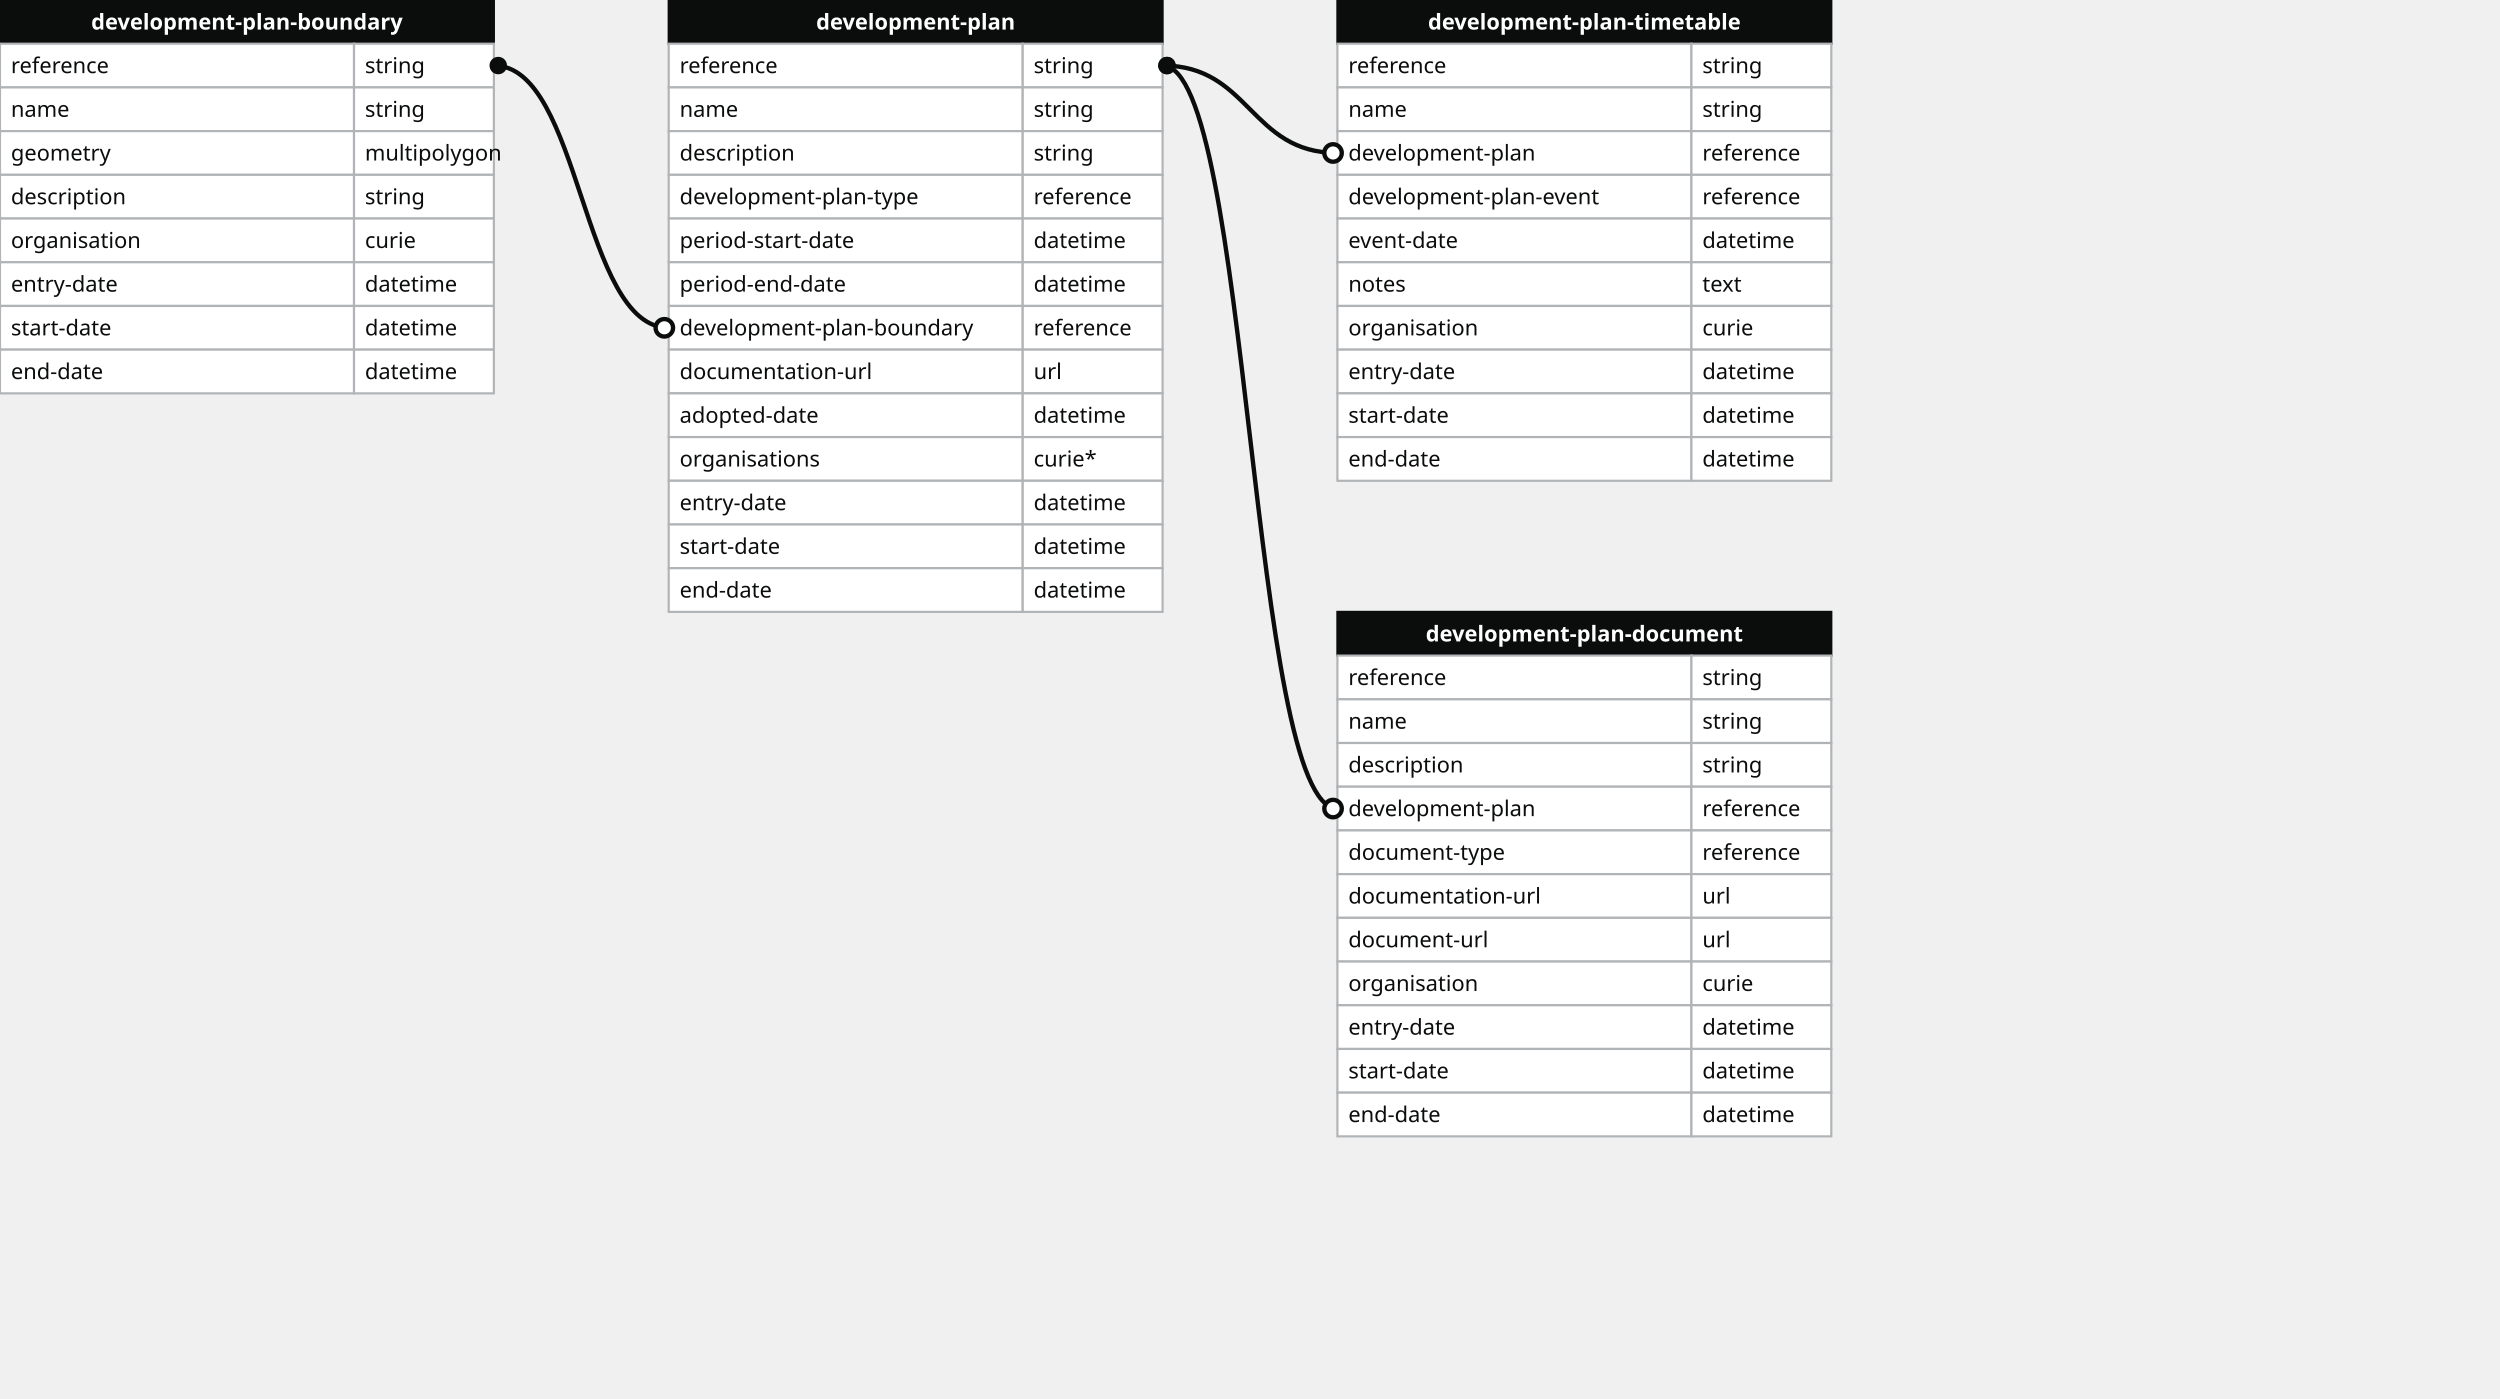
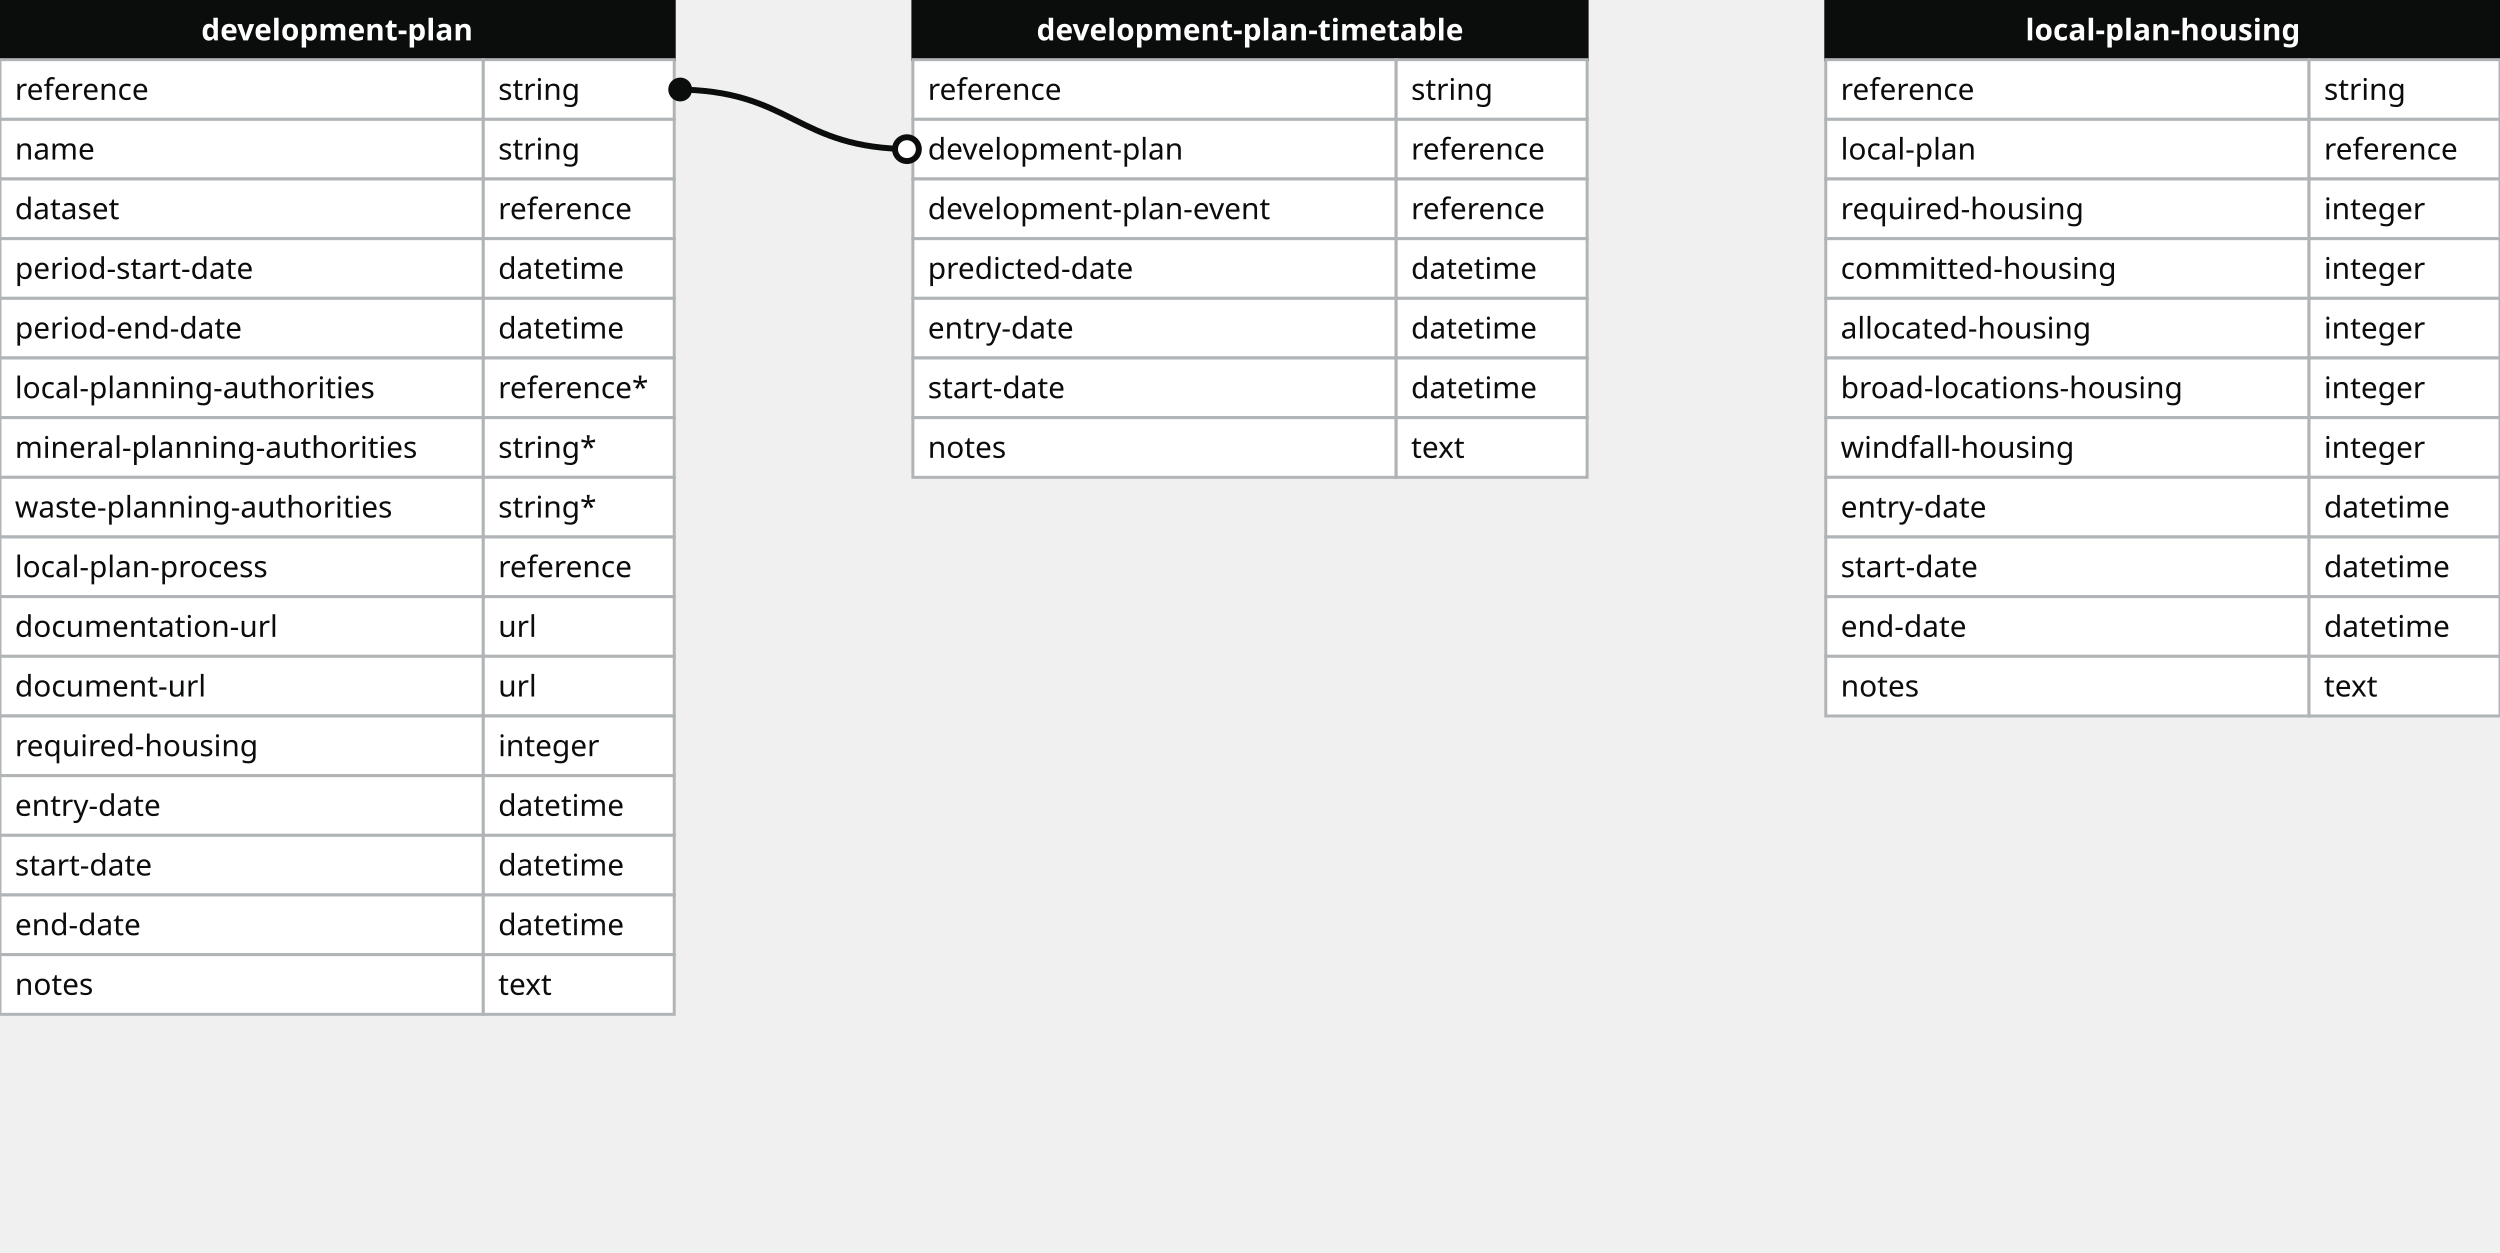
- <svg xmlns="http://www.w3.org/2000/svg" width="1144" height="640">
+ <svg xmlns="http://www.w3.org/2000/svg" width="838" height="420">
  <defs>
    <style>
    text{font-family:sans-serif; font-size:10px; dominant-baseline:middle;}
    text.name{fill:#fff;font-weight:700;text-anchor:middle}
    rect.name{fill:#0b0c0c; stroke:#0b0c0c;}
    rect{fill:#fff;stroke:#b1b4b6;}
    text.field{fill:#0b0c0c;}
    text.datatype{fill:#0b0c0c;}
    .line{stroke:#0b0c0c;}
    </style>
    <marker id="start-dot" markerWidth="6" markerHeight="6" refX="4" refY="3" markerUnits="strokeWidth">
      <circle cx="3" cy="3" r="2" fill="#fff" stroke="#0b0c0c" />
    </marker>
    <marker id="end-dot" markerWidth="6" markerHeight="6" refX="2" refY="3" markerUnits="strokeWidth">
      <circle cx="3" cy="3" r="2" fill="#0b0c0c" />
    </marker>
  </defs>
  <g>
    <rect x="0" y="0" width="226" height="20" class="name" />
-     <text x="113" y="10" class="name">development-plan-boundary</text>
+     <text x="113" y="10" class="name">development-plan</text>
    <rect x="0" y="20" width="162" height="20" class="field" />
    <rect x="162" y="20" width="64" height="20" class="datatype" />
    <text x="5" y="30" class="field">reference</text>
    <text x="167" y="30" class="datatype">string</text>
    <rect x="0" y="40" width="162" height="20" class="field" />
    <rect x="162" y="40" width="64" height="20" class="datatype" />
    <text x="5" y="50" class="field">name</text>
    <text x="167" y="50" class="datatype">string</text>
    <rect x="0" y="60" width="162" height="20" class="field" />
    <rect x="162" y="60" width="64" height="20" class="datatype" />
-     <text x="5" y="70" class="field">geometry</text>
-     <text x="167" y="70" class="datatype">multipolygon</text>
+     <text x="5" y="70" class="field">dataset</text>
+     <text x="167" y="70" class="datatype">reference</text>
    <rect x="0" y="80" width="162" height="20" class="field" />
    <rect x="162" y="80" width="64" height="20" class="datatype" />
-     <text x="5" y="90" class="field">description</text>
-     <text x="167" y="90" class="datatype">string</text>
+     <text x="5" y="90" class="field">period-start-date</text>
+     <text x="167" y="90" class="datatype">datetime</text>
    <rect x="0" y="100" width="162" height="20" class="field" />
    <rect x="162" y="100" width="64" height="20" class="datatype" />
-     <text x="5" y="110" class="field">organisation</text>
-     <text x="167" y="110" class="datatype">curie</text>
+     <text x="5" y="110" class="field">period-end-date</text>
+     <text x="167" y="110" class="datatype">datetime</text>
    <rect x="0" y="120" width="162" height="20" class="field" />
    <rect x="162" y="120" width="64" height="20" class="datatype" />
-     <text x="5" y="130" class="field">entry-date</text>
-     <text x="167" y="130" class="datatype">datetime</text>
+     <text x="5" y="130" class="field">local-planning-authorities</text>
+     <text x="167" y="130" class="datatype">reference*</text>
    <rect x="0" y="140" width="162" height="20" class="field" />
    <rect x="162" y="140" width="64" height="20" class="datatype" />
-     <text x="5" y="150" class="field">start-date</text>
-     <text x="167" y="150" class="datatype">datetime</text>
+     <text x="5" y="150" class="field">mineral-planning-authorities</text>
+     <text x="167" y="150" class="datatype">string*</text>
    <rect x="0" y="160" width="162" height="20" class="field" />
    <rect x="162" y="160" width="64" height="20" class="datatype" />
-     <text x="5" y="170" class="field">end-date</text>
-     <text x="167" y="170" class="datatype">datetime</text>
+     <text x="5" y="170" class="field">waste-planning-authorities</text>
+     <text x="167" y="170" class="datatype">string*</text>
+     <rect x="0" y="180" width="162" height="20" class="field" />
+     <rect x="162" y="180" width="64" height="20" class="datatype" />
+     <text x="5" y="190" class="field">local-plan-process</text>
+     <text x="167" y="190" class="datatype">reference</text>
+     <rect x="0" y="200" width="162" height="20" class="field" />
+     <rect x="162" y="200" width="64" height="20" class="datatype" />
+     <text x="5" y="210" class="field">documentation-url</text>
+     <text x="167" y="210" class="datatype">url</text>
+     <rect x="0" y="220" width="162" height="20" class="field" />
+     <rect x="162" y="220" width="64" height="20" class="datatype" />
+     <text x="5" y="230" class="field">document-url</text>
+     <text x="167" y="230" class="datatype">url</text>
+     <rect x="0" y="240" width="162" height="20" class="field" />
+     <rect x="162" y="240" width="64" height="20" class="datatype" />
+     <text x="5" y="250" class="field">required-housing</text>
+     <text x="167" y="250" class="datatype">integer</text>
+     <rect x="0" y="260" width="162" height="20" class="field" />
+     <rect x="162" y="260" width="64" height="20" class="datatype" />
+     <text x="5" y="270" class="field">entry-date</text>
+     <text x="167" y="270" class="datatype">datetime</text>
+     <rect x="0" y="280" width="162" height="20" class="field" />
+     <rect x="162" y="280" width="64" height="20" class="datatype" />
+     <text x="5" y="290" class="field">start-date</text>
+     <text x="167" y="290" class="datatype">datetime</text>
+     <rect x="0" y="300" width="162" height="20" class="field" />
+     <rect x="162" y="300" width="64" height="20" class="datatype" />
+     <text x="5" y="310" class="field">end-date</text>
+     <text x="167" y="310" class="datatype">datetime</text>
+     <rect x="0" y="320" width="162" height="20" class="field" />
+     <rect x="162" y="320" width="64" height="20" class="datatype" />
+     <text x="5" y="330" class="field">notes</text>
+     <text x="167" y="330" class="datatype">text</text>
  </g>
  <g>
    <rect x="306" y="0" width="226" height="20" class="name" />
-     <text x="419" y="10" class="name">development-plan</text>
+     <text x="419" y="10" class="name">development-plan-timetable</text>
    <rect x="306" y="20" width="162" height="20" class="field" />
    <rect x="468" y="20" width="64" height="20" class="datatype" />
    <text x="311" y="30" class="field">reference</text>
    <text x="473" y="30" class="datatype">string</text>
    <rect x="306" y="40" width="162" height="20" class="field" />
    <rect x="468" y="40" width="64" height="20" class="datatype" />
-     <text x="311" y="50" class="field">name</text>
-     <text x="473" y="50" class="datatype">string</text>
+     <text x="311" y="50" class="field">development-plan</text>
+     <text x="473" y="50" class="datatype">reference</text>
    <rect x="306" y="60" width="162" height="20" class="field" />
    <rect x="468" y="60" width="64" height="20" class="datatype" />
-     <text x="311" y="70" class="field">description</text>
-     <text x="473" y="70" class="datatype">string</text>
+     <text x="311" y="70" class="field">development-plan-event</text>
+     <text x="473" y="70" class="datatype">reference</text>
    <rect x="306" y="80" width="162" height="20" class="field" />
    <rect x="468" y="80" width="64" height="20" class="datatype" />
-     <text x="311" y="90" class="field">development-plan-type</text>
-     <text x="473" y="90" class="datatype">reference</text>
+     <text x="311" y="90" class="field">predicted-date</text>
+     <text x="473" y="90" class="datatype">datetime</text>
    <rect x="306" y="100" width="162" height="20" class="field" />
    <rect x="468" y="100" width="64" height="20" class="datatype" />
-     <text x="311" y="110" class="field">period-start-date</text>
+     <text x="311" y="110" class="field">entry-date</text>
    <text x="473" y="110" class="datatype">datetime</text>
    <rect x="306" y="120" width="162" height="20" class="field" />
    <rect x="468" y="120" width="64" height="20" class="datatype" />
-     <text x="311" y="130" class="field">period-end-date</text>
+     <text x="311" y="130" class="field">start-date</text>
    <text x="473" y="130" class="datatype">datetime</text>
    <rect x="306" y="140" width="162" height="20" class="field" />
    <rect x="468" y="140" width="64" height="20" class="datatype" />
-     <text x="311" y="150" class="field">development-plan-boundary</text>
-     <text x="473" y="150" class="datatype">reference</text>
-     <rect x="306" y="160" width="162" height="20" class="field" />
-     <rect x="468" y="160" width="64" height="20" class="datatype" />
-     <text x="311" y="170" class="field">documentation-url</text>
-     <text x="473" y="170" class="datatype">url</text>
-     <rect x="306" y="180" width="162" height="20" class="field" />
-     <rect x="468" y="180" width="64" height="20" class="datatype" />
-     <text x="311" y="190" class="field">adopted-date</text>
-     <text x="473" y="190" class="datatype">datetime</text>
-     <rect x="306" y="200" width="162" height="20" class="field" />
-     <rect x="468" y="200" width="64" height="20" class="datatype" />
-     <text x="311" y="210" class="field">organisations</text>
-     <text x="473" y="210" class="datatype">curie*</text>
-     <rect x="306" y="220" width="162" height="20" class="field" />
-     <rect x="468" y="220" width="64" height="20" class="datatype" />
-     <text x="311" y="230" class="field">entry-date</text>
-     <text x="473" y="230" class="datatype">datetime</text>
-     <rect x="306" y="240" width="162" height="20" class="field" />
-     <rect x="468" y="240" width="64" height="20" class="datatype" />
-     <text x="311" y="250" class="field">start-date</text>
-     <text x="473" y="250" class="datatype">datetime</text>
-     <rect x="306" y="260" width="162" height="20" class="field" />
-     <rect x="468" y="260" width="64" height="20" class="datatype" />
-     <text x="311" y="270" class="field">end-date</text>
-     <text x="473" y="270" class="datatype">datetime</text>
+     <text x="311" y="150" class="field">notes</text>
+     <text x="473" y="150" class="datatype">text</text>
  </g>
  <g>
    <rect x="612" y="0" width="226" height="20" class="name" />
-     <text x="725" y="10" class="name">development-plan-timetable</text>
+     <text x="725" y="10" class="name">local-plan-housing</text>
    <rect x="612" y="20" width="162" height="20" class="field" />
    <rect x="774" y="20" width="64" height="20" class="datatype" />
    <text x="617" y="30" class="field">reference</text>
    <text x="779" y="30" class="datatype">string</text>
    <rect x="612" y="40" width="162" height="20" class="field" />
    <rect x="774" y="40" width="64" height="20" class="datatype" />
-     <text x="617" y="50" class="field">name</text>
-     <text x="779" y="50" class="datatype">string</text>
+     <text x="617" y="50" class="field">local-plan</text>
+     <text x="779" y="50" class="datatype">reference</text>
    <rect x="612" y="60" width="162" height="20" class="field" />
    <rect x="774" y="60" width="64" height="20" class="datatype" />
-     <text x="617" y="70" class="field">development-plan</text>
-     <text x="779" y="70" class="datatype">reference</text>
+     <text x="617" y="70" class="field">required-housing</text>
+     <text x="779" y="70" class="datatype">integer</text>
    <rect x="612" y="80" width="162" height="20" class="field" />
    <rect x="774" y="80" width="64" height="20" class="datatype" />
-     <text x="617" y="90" class="field">development-plan-event</text>
-     <text x="779" y="90" class="datatype">reference</text>
+     <text x="617" y="90" class="field">committed-housing</text>
+     <text x="779" y="90" class="datatype">integer</text>
    <rect x="612" y="100" width="162" height="20" class="field" />
    <rect x="774" y="100" width="64" height="20" class="datatype" />
-     <text x="617" y="110" class="field">event-date</text>
-     <text x="779" y="110" class="datatype">datetime</text>
+     <text x="617" y="110" class="field">allocated-housing</text>
+     <text x="779" y="110" class="datatype">integer</text>
    <rect x="612" y="120" width="162" height="20" class="field" />
    <rect x="774" y="120" width="64" height="20" class="datatype" />
-     <text x="617" y="130" class="field">notes</text>
-     <text x="779" y="130" class="datatype">text</text>
+     <text x="617" y="130" class="field">broad-locations-housing</text>
+     <text x="779" y="130" class="datatype">integer</text>
    <rect x="612" y="140" width="162" height="20" class="field" />
    <rect x="774" y="140" width="64" height="20" class="datatype" />
-     <text x="617" y="150" class="field">organisation</text>
-     <text x="779" y="150" class="datatype">curie</text>
+     <text x="617" y="150" class="field">windfall-housing</text>
+     <text x="779" y="150" class="datatype">integer</text>
    <rect x="612" y="160" width="162" height="20" class="field" />
    <rect x="774" y="160" width="64" height="20" class="datatype" />
    <text x="617" y="170" class="field">entry-date</text>
    <text x="779" y="170" class="datatype">datetime</text>
    <rect x="612" y="180" width="162" height="20" class="field" />
    <rect x="774" y="180" width="64" height="20" class="datatype" />
    <text x="617" y="190" class="field">start-date</text>
    <text x="779" y="190" class="datatype">datetime</text>
    <rect x="612" y="200" width="162" height="20" class="field" />
    <rect x="774" y="200" width="64" height="20" class="datatype" />
    <text x="617" y="210" class="field">end-date</text>
    <text x="779" y="210" class="datatype">datetime</text>
+     <rect x="612" y="220" width="162" height="20" class="field" />
+     <rect x="774" y="220" width="64" height="20" class="datatype" />
+     <text x="617" y="230" class="field">notes</text>
+     <text x="779" y="230" class="datatype">text</text>
  </g>
-   <g>
-     <rect x="612" y="280" width="226" height="20" class="name" />
-     <text x="725" y="290" class="name">development-plan-document</text>
-     <rect x="612" y="300" width="162" height="20" class="field" />
-     <rect x="774" y="300" width="64" height="20" class="datatype" />
-     <text x="617" y="310" class="field">reference</text>
-     <text x="779" y="310" class="datatype">string</text>
-     <rect x="612" y="320" width="162" height="20" class="field" />
-     <rect x="774" y="320" width="64" height="20" class="datatype" />
-     <text x="617" y="330" class="field">name</text>
-     <text x="779" y="330" class="datatype">string</text>
-     <rect x="612" y="340" width="162" height="20" class="field" />
-     <rect x="774" y="340" width="64" height="20" class="datatype" />
-     <text x="617" y="350" class="field">description</text>
-     <text x="779" y="350" class="datatype">string</text>
-     <rect x="612" y="360" width="162" height="20" class="field" />
-     <rect x="774" y="360" width="64" height="20" class="datatype" />
-     <text x="617" y="370" class="field">development-plan</text>
-     <text x="779" y="370" class="datatype">reference</text>
-     <rect x="612" y="380" width="162" height="20" class="field" />
-     <rect x="774" y="380" width="64" height="20" class="datatype" />
-     <text x="617" y="390" class="field">document-type</text>
-     <text x="779" y="390" class="datatype">reference</text>
-     <rect x="612" y="400" width="162" height="20" class="field" />
-     <rect x="774" y="400" width="64" height="20" class="datatype" />
-     <text x="617" y="410" class="field">documentation-url</text>
-     <text x="779" y="410" class="datatype">url</text>
-     <rect x="612" y="420" width="162" height="20" class="field" />
-     <rect x="774" y="420" width="64" height="20" class="datatype" />
-     <text x="617" y="430" class="field">document-url</text>
-     <text x="779" y="430" class="datatype">url</text>
-     <rect x="612" y="440" width="162" height="20" class="field" />
-     <rect x="774" y="440" width="64" height="20" class="datatype" />
-     <text x="617" y="450" class="field">organisation</text>
-     <text x="779" y="450" class="datatype">curie</text>
-     <rect x="612" y="460" width="162" height="20" class="field" />
-     <rect x="774" y="460" width="64" height="20" class="datatype" />
-     <text x="617" y="470" class="field">entry-date</text>
-     <text x="779" y="470" class="datatype">datetime</text>
-     <rect x="612" y="480" width="162" height="20" class="field" />
-     <rect x="774" y="480" width="64" height="20" class="datatype" />
-     <text x="617" y="490" class="field">start-date</text>
-     <text x="779" y="490" class="datatype">datetime</text>
-     <rect x="612" y="500" width="162" height="20" class="field" />
-     <rect x="774" y="500" width="64" height="20" class="datatype" />
-     <text x="617" y="510" class="field">end-date</text>
-     <text x="779" y="510" class="datatype">datetime</text>
-   </g>
-   <path class="line" fill="none" stroke-width="2" marker-start="url(#start-dot)" marker-end="url(#end-dot)" d="M 306 150 C 266.0 150 266.0 30 226 30" />
-   <path class="line" fill="none" stroke-width="2" marker-start="url(#start-dot)" marker-end="url(#end-dot)" d="M 612 70 C 572.0 70 572.0 30 532 30" />
-   <path class="line" fill="none" stroke-width="2" marker-start="url(#start-dot)" marker-end="url(#end-dot)" d="M 612 370 C 572.0 370 572.0 30 532 30" />
+   <path class="line" fill="none" stroke-width="2" marker-start="url(#start-dot)" marker-end="url(#end-dot)" d="M 306 50 C 266.0 50 266.0 30 226 30" />
</svg>
